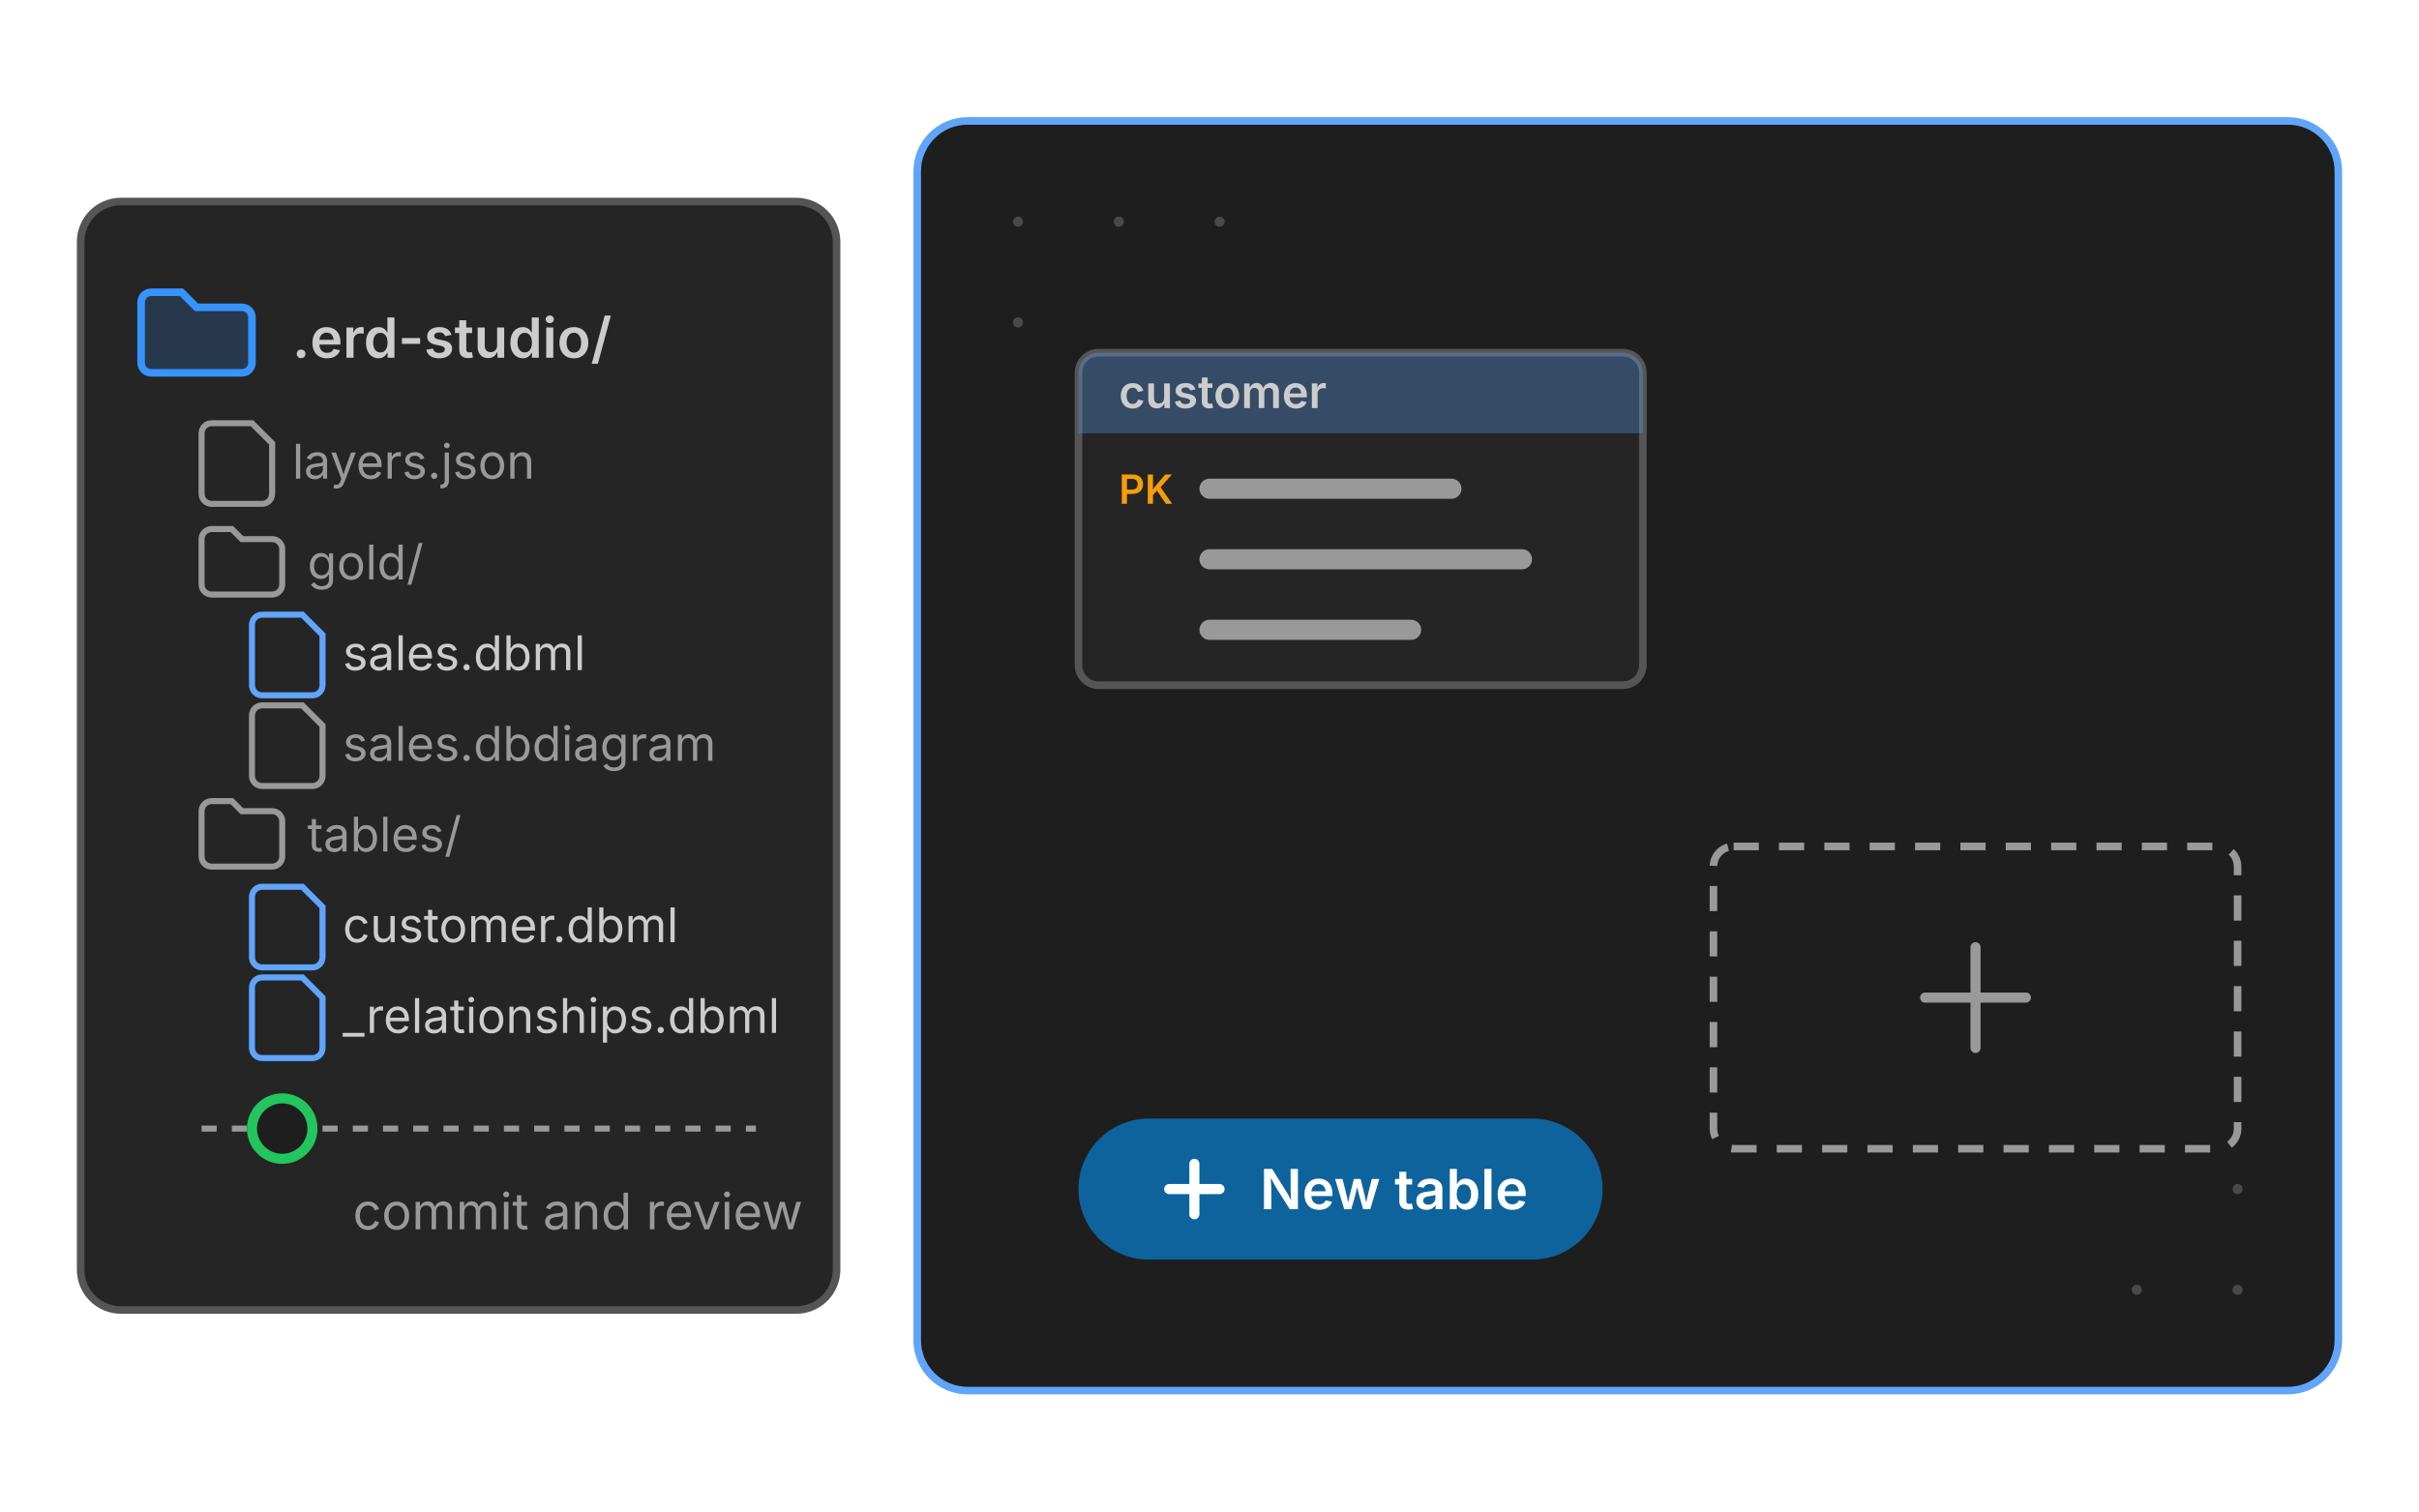
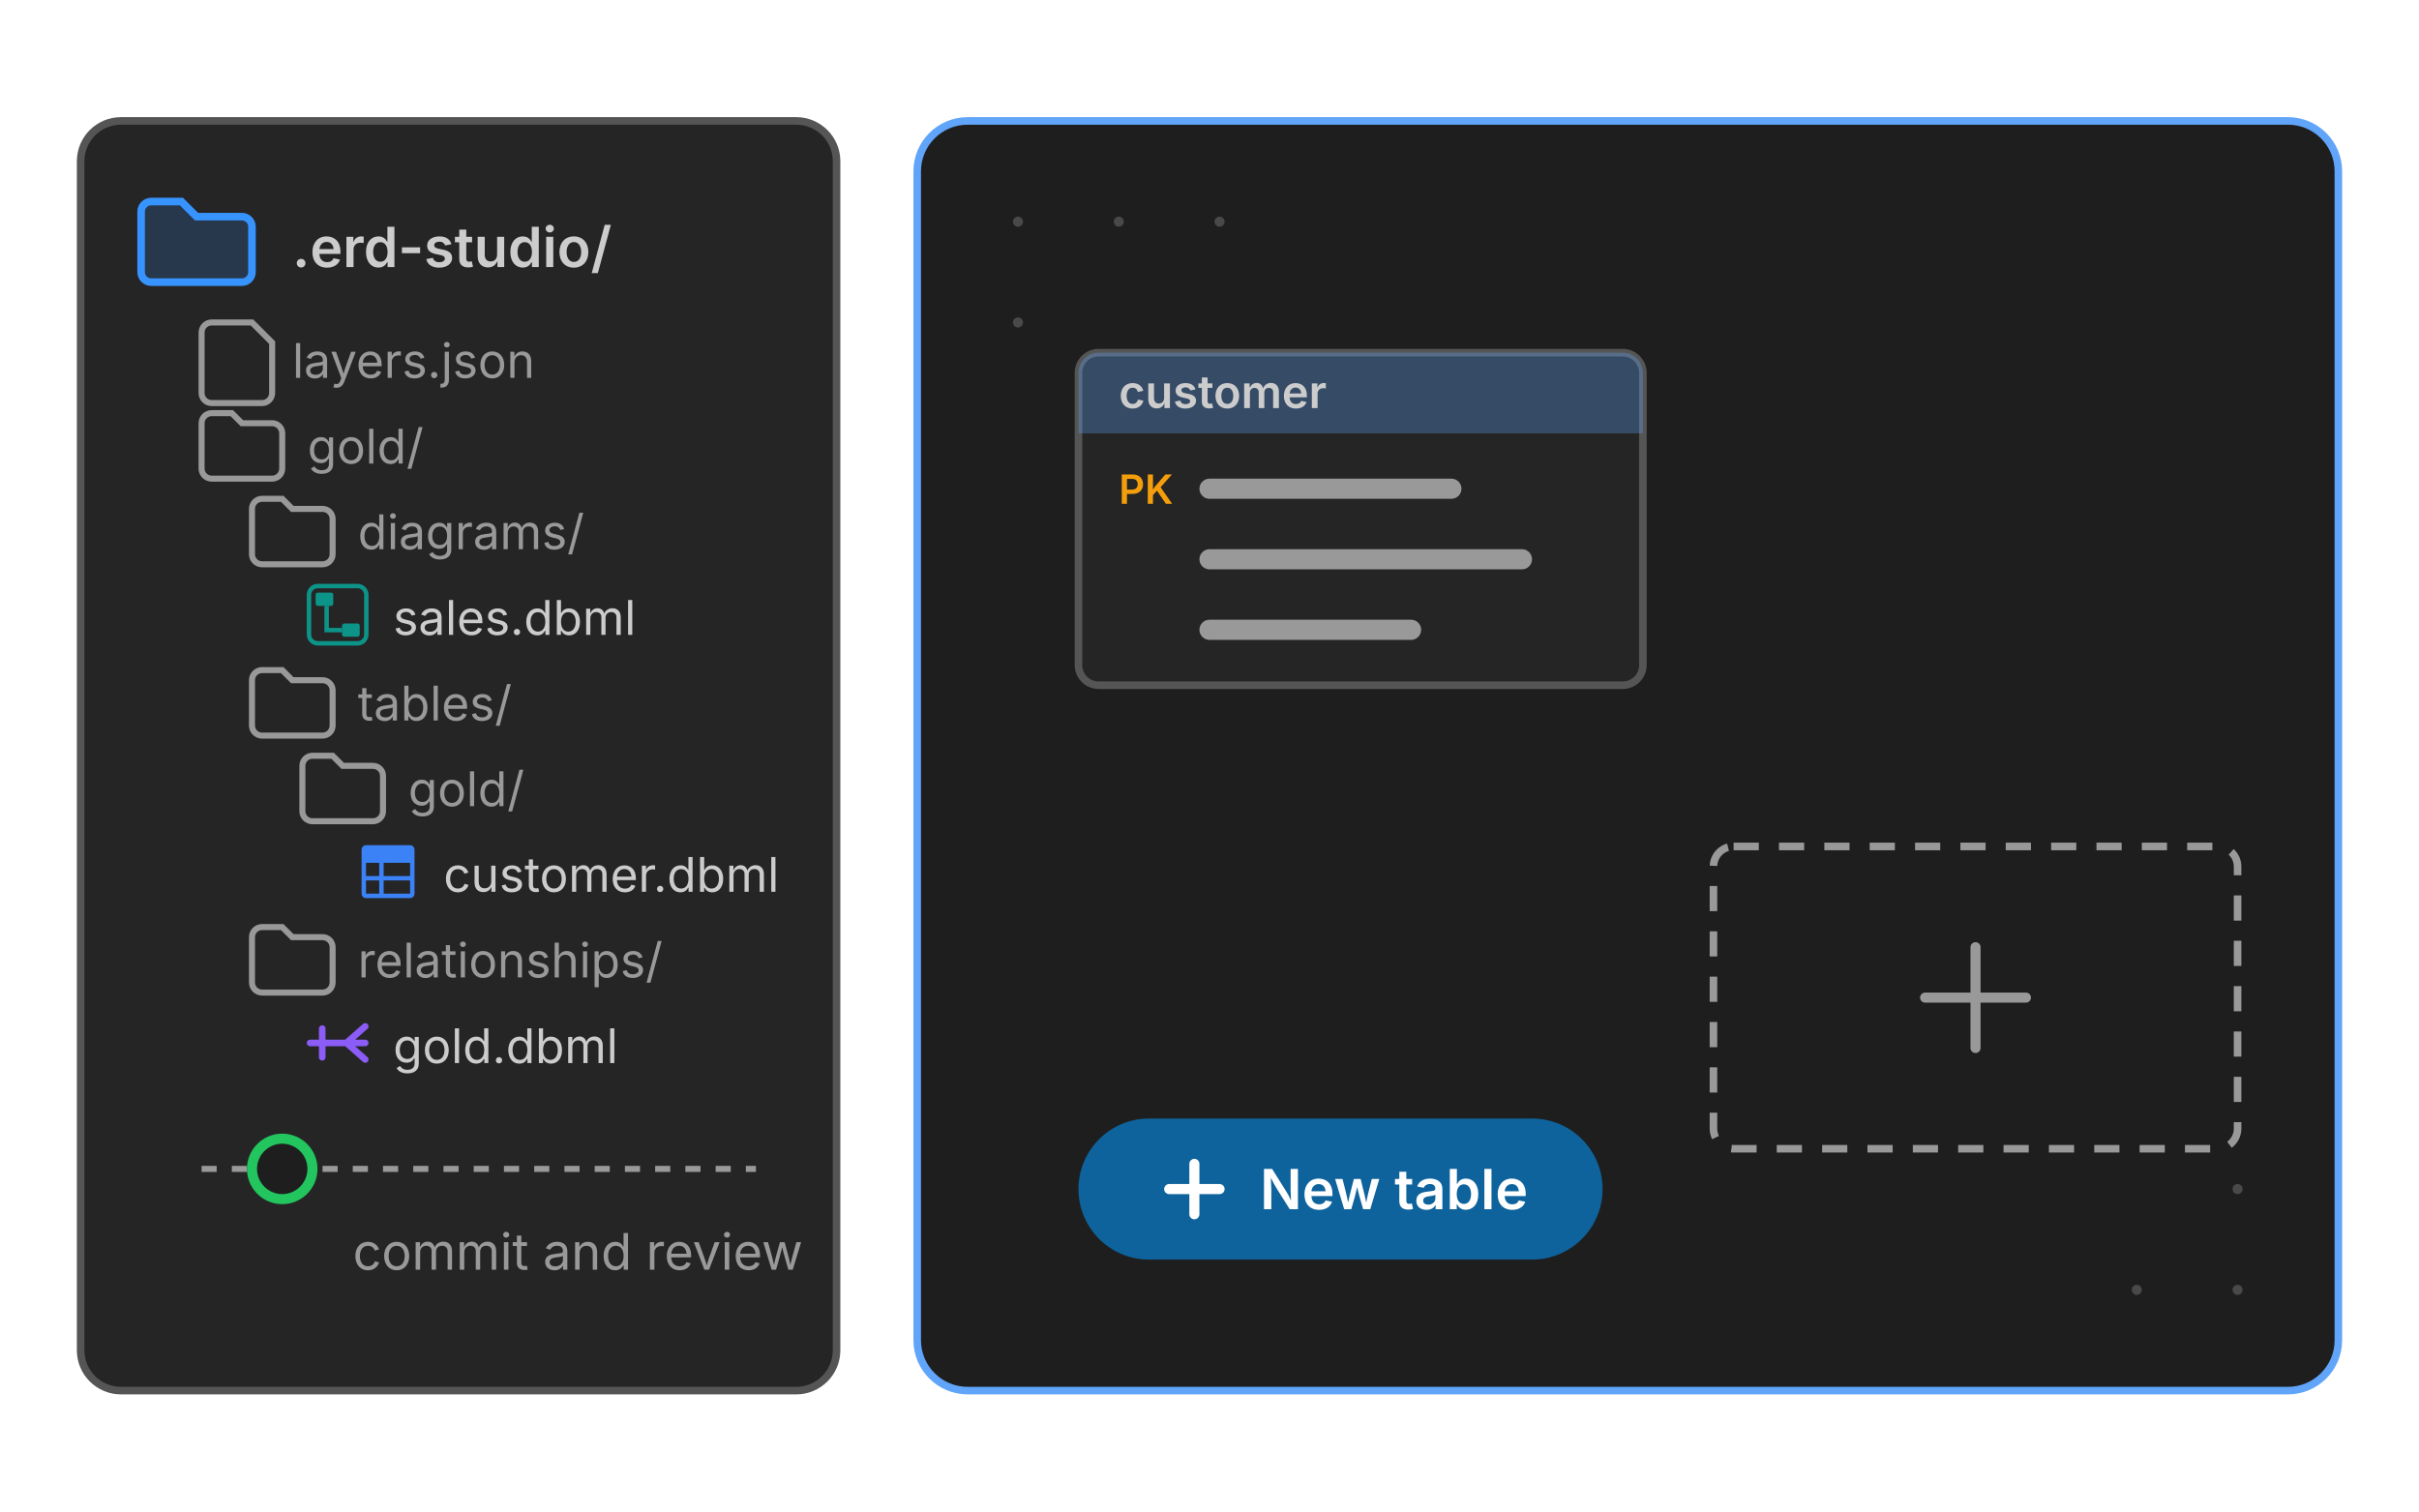
<svg xmlns="http://www.w3.org/2000/svg" viewBox="0 0 480 300" width="480" height="300" font-family="-apple-system, BlinkMacSystemFont, 'Segoe UI', system-ui, sans-serif">
  <style>
    .ew-bg{fill:var(--vscode-editor-background,#1e1e1e)}
    .ew-card{fill:var(--vscode-editorWidget-background,#252526);stroke:var(--vscode-panel-border,#555555);stroke-width:1.5}
    .ew-fg{fill:var(--vscode-foreground,#cccccc)}
    .ew-muted{fill:var(--vscode-descriptionForeground,#999999)}
    .ew-btn{fill:var(--vscode-button-background,#0e639c)}
    .ew-btnfg{fill:var(--vscode-button-foreground,#ffffff)}
    .ew-folder{fill:var(--vscode-textLink-foreground,#3794ff);fill-opacity:0.18;stroke:var(--vscode-textLink-foreground,#3794ff);stroke-width:1.5}
  </style>
-   <rect x="16" y="40" width="150" height="220" rx="8" class="ew-card" />
-   <g transform="translate(28 56)">
+   <rect x="16" y="24" width="150" height="252" rx="8" class="ew-card" />
+   <g transform="translate(28 38)">
    <path d="M0 4a2 2 0 0 1 2-2h6l3 3h9a2 2 0 0 1 2 2v9a2 2 0 0 1-2 2H2a2 2 0 0 1-2-2z" class="ew-folder" />
    <text x="30" y="15" font-size="11" font-weight="600" class="ew-fg">.erd-studio/</text>
  </g>
  <g font-size="9.5" class="ew-muted">
-     <g transform="translate(40 84)">
+     <g transform="translate(40 64)">
      <path d="M0 2a2 2 0 0 1 2-2h8l4 4v10a2 2 0 0 1-2 2H2a2 2 0 0 1-2-2z" fill="none" stroke="var(--vscode-descriptionForeground,#999999)" stroke-width="1.2" />
      <text x="18" y="11">layers.json</text>
    </g>
-     <g transform="translate(40 104)">
+     <g transform="translate(40 81)">
      <path d="M0 3a2 2 0 0 1 2-2h4l2 2h6a2 2 0 0 1 2 2v7a2 2 0 0 1-2 2H2a2 2 0 0 1-2-2z" fill="none" stroke="var(--vscode-descriptionForeground,#999999)" stroke-width="1.2" />
      <text x="21" y="11">gold/</text>
    </g>
-     <g transform="translate(50 122)">
-       <path d="M0 2a2 2 0 0 1 2-2h8l4 4v10a2 2 0 0 1-2 2H2a2 2 0 0 1-2-2z" fill="none" stroke="#60a5fa" stroke-width="1.2" />
+     <g transform="translate(50 98)">
+       <path d="M0 3a2 2 0 0 1 2-2h4l2 2h6a2 2 0 0 1 2 2v7a2 2 0 0 1-2 2H2a2 2 0 0 1-2-2z" fill="none" stroke="var(--vscode-descriptionForeground,#999999)" stroke-width="1.2" />
+       <text x="21" y="11">diagrams/</text>
+     </g>
+     <g transform="translate(60 115)">
+       <g transform="scale(.875)">
+         <rect x="1.5" y="1.5" width="13" height="13" rx="2" fill="none" stroke="#0D9488" />
+         <rect x="3" y="3" width="4" height="3" rx=".5" fill="#0D9488" />
+         <rect x="9" y="10" width="4" height="3" rx=".5" fill="#0D9488" />
+         <path d="M5.5 6v5.5H9" fill="none" stroke="#0D9488" />
+       </g>
      <text x="18" y="11" class="ew-fg">sales.dbml</text>
    </g>
-     <g transform="translate(50 140)">
-       <path d="M0 2a2 2 0 0 1 2-2h8l4 4v10a2 2 0 0 1-2 2H2a2 2 0 0 1-2-2z" fill="none" stroke="var(--vscode-descriptionForeground,#999999)" stroke-width="1.2" />
-       <text x="18" y="11">sales.dbdiagram</text>
-     </g>
-     <g transform="translate(40 158)">
+     <g transform="translate(50 132)">
      <path d="M0 3a2 2 0 0 1 2-2h4l2 2h6a2 2 0 0 1 2 2v7a2 2 0 0 1-2 2H2a2 2 0 0 1-2-2z" fill="none" stroke="var(--vscode-descriptionForeground,#999999)" stroke-width="1.2" />
      <text x="21" y="11">tables/</text>
    </g>
-     <g transform="translate(50 176)">
-       <path d="M0 2a2 2 0 0 1 2-2h8l4 4v10a2 2 0 0 1-2 2H2a2 2 0 0 1-2-2z" fill="none" stroke="#60a5fa" stroke-width="1.2" />
+     <g transform="translate(60 149)">
+       <path d="M0 3a2 2 0 0 1 2-2h4l2 2h6a2 2 0 0 1 2 2v7a2 2 0 0 1-2 2H2a2 2 0 0 1-2-2z" fill="none" stroke="var(--vscode-descriptionForeground,#999999)" stroke-width="1.2" />
+       <text x="21" y="11">gold/</text>
+     </g>
+     <g transform="translate(70 166)">
+       <g transform="scale(.875)">
+         <path fill="#3B82F6" fill-rule="evenodd" d="M3 2h10a1 1 0 0 1 1 1v10a1 1 0 0 1-1 1H3a1 1 0 0 1-1-1V3a1 1 0 0 1 1-1zM3 6h3v3H3zm4 0h6v3H7zM3 10h3v3H3zm4 0h6v3H7z" />
+       </g>
      <text x="18" y="11" class="ew-fg">customer.dbml</text>
    </g>
-     <g transform="translate(50 194)">
-       <path d="M0 2a2 2 0 0 1 2-2h8l4 4v10a2 2 0 0 1-2 2H2a2 2 0 0 1-2-2z" fill="none" stroke="#60a5fa" stroke-width="1.2" />
-       <text x="18" y="11" class="ew-fg">_relationships.dbml</text>
+     <g transform="translate(50 183)">
+       <path d="M0 3a2 2 0 0 1 2-2h4l2 2h6a2 2 0 0 1 2 2v7a2 2 0 0 1-2 2H2a2 2 0 0 1-2-2z" fill="none" stroke="var(--vscode-descriptionForeground,#999999)" stroke-width="1.2" />
+       <text x="21" y="11">relationships/</text>
+     </g>
+     <g transform="translate(60 200)">
+       <g transform="scale(.875)" fill="none" stroke="#8B5CF6" stroke-width="1.5" stroke-linecap="round" stroke-linejoin="round">
+         <path d="M1.75 8h12.5M4.5 4.75v6.5M14.25 4.25 10 8l4.25 3.75" />
+       </g>
+       <text x="18" y="11" class="ew-fg">gold.dbml</text>
    </g>
  </g>
-   <g transform="translate(40 214)">
+   <g transform="translate(40 222)">
    <line x1="0" y1="10" x2="110" y2="10" stroke="var(--vscode-descriptionForeground,#999999)" stroke-width="1.2" stroke-dasharray="3 3" />
    <circle cx="16" cy="10" r="6" class="ew-bg" stroke="#22c55e" stroke-width="2" />
    <text x="30" y="30" font-size="10" class="ew-muted">commit and review</text>
  </g>
  <rect x="182" y="24" width="282" height="252" rx="10" class="ew-bg" stroke="#60a5fa" stroke-width="1.5" />
  <g fill="var(--vscode-descriptionForeground,#999999)" opacity="0.35">
    <circle cx="202" cy="44" r="1" />
    <circle cx="222" cy="44" r="1" />
    <circle cx="242" cy="44" r="1" />
    <circle cx="202" cy="64" r="1" />
    <circle cx="444" cy="256" r="1" />
    <circle cx="424" cy="256" r="1" />
    <circle cx="444" cy="236" r="1" />
  </g>
  <g font-size="9" font-weight="600" class="ew-fg">
    <g transform="translate(214 70)">
      <rect width="112" height="66" rx="4" class="ew-card" stroke="#60a5fa" stroke-width="2" />
      <path d="M0 4a4 4 0 0 1 4-4h104a4 4 0 0 1 4 4v12H0z" fill="#60a5fa" fill-opacity="0.3" />
      <text x="8" y="11">customer</text>
      <text x="8" y="30" font-size="8" fill="#f59e0b">PK</text>
      <rect x="24" y="25" width="52" height="4" rx="2" class="ew-muted" />
      <rect x="24" y="39" width="66" height="4" rx="2" class="ew-muted" />
      <rect x="24" y="53" width="44" height="4" rx="2" class="ew-muted" />
    </g>
  </g>
  <g transform="translate(340 168)">
    <rect width="104" height="60" rx="4" fill="none" stroke="var(--vscode-descriptionForeground,#999999)" stroke-width="1.5" stroke-dasharray="5 4" />
    <path d="M52 20 V40 M42 30 H62" fill="none" stroke="var(--vscode-descriptionForeground,#999999)" stroke-width="2" stroke-linecap="round" />
  </g>
  <g transform="translate(214 222)">
    <rect width="104" height="28" rx="14" class="ew-btn" />
    <path d="M18 14 H28 M23 9 V19" fill="none" stroke="var(--vscode-button-foreground,#ffffff)" stroke-width="2" stroke-linecap="round" />
    <text x="36" y="18" font-size="11" font-weight="600" class="ew-btnfg">New table</text>
  </g>
</svg>
